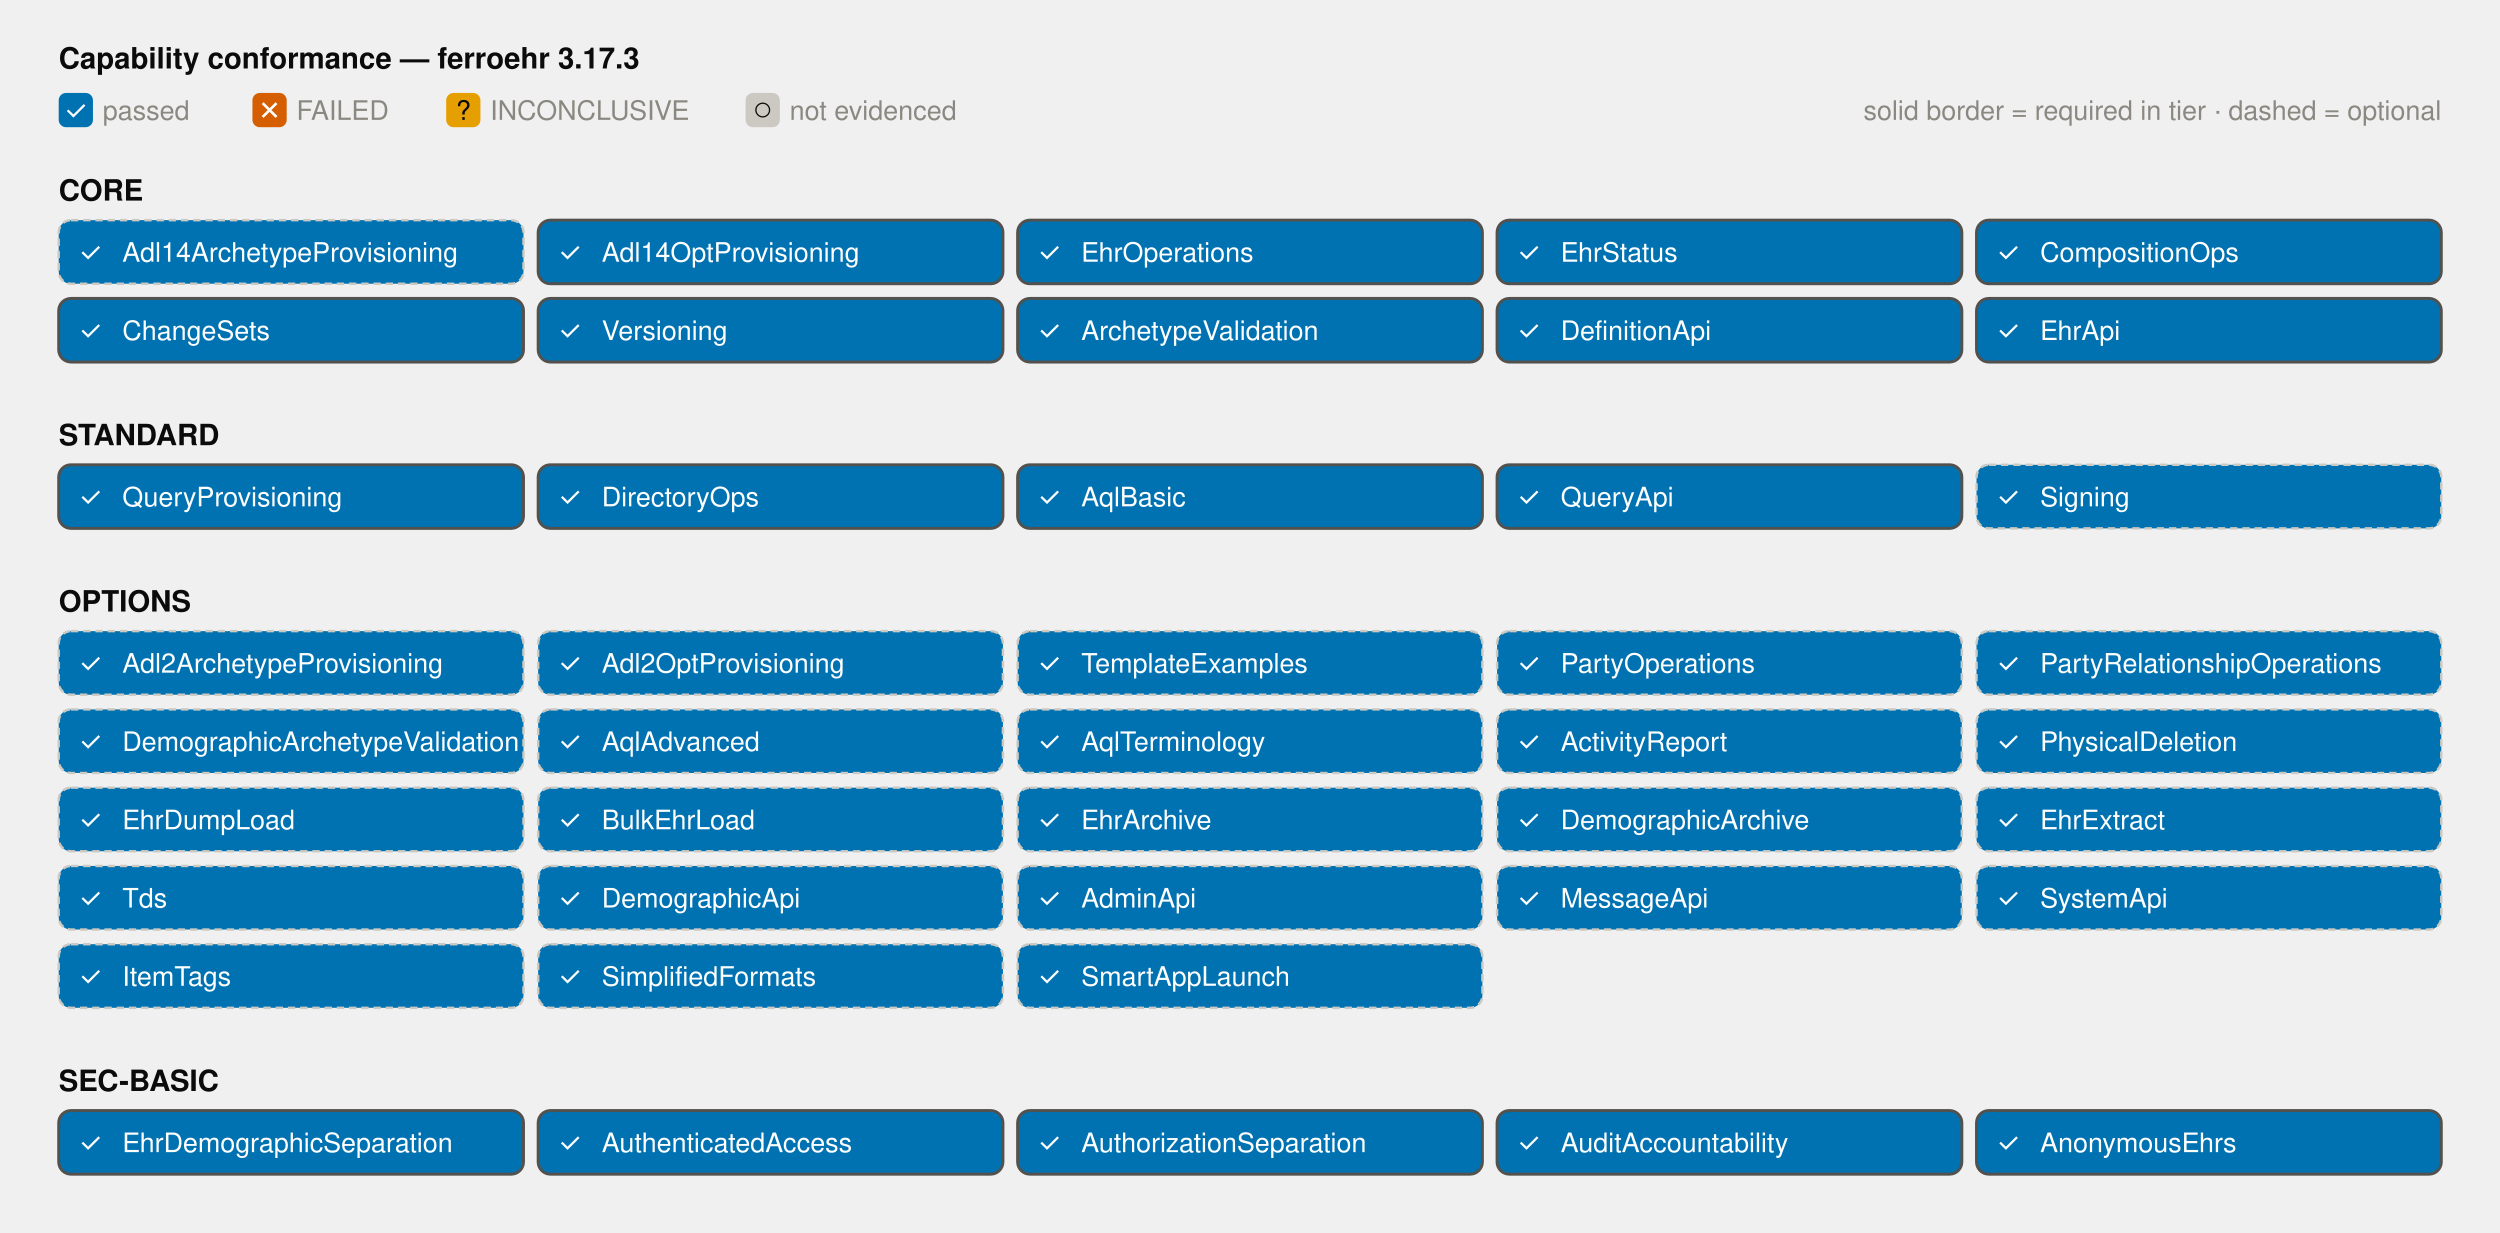
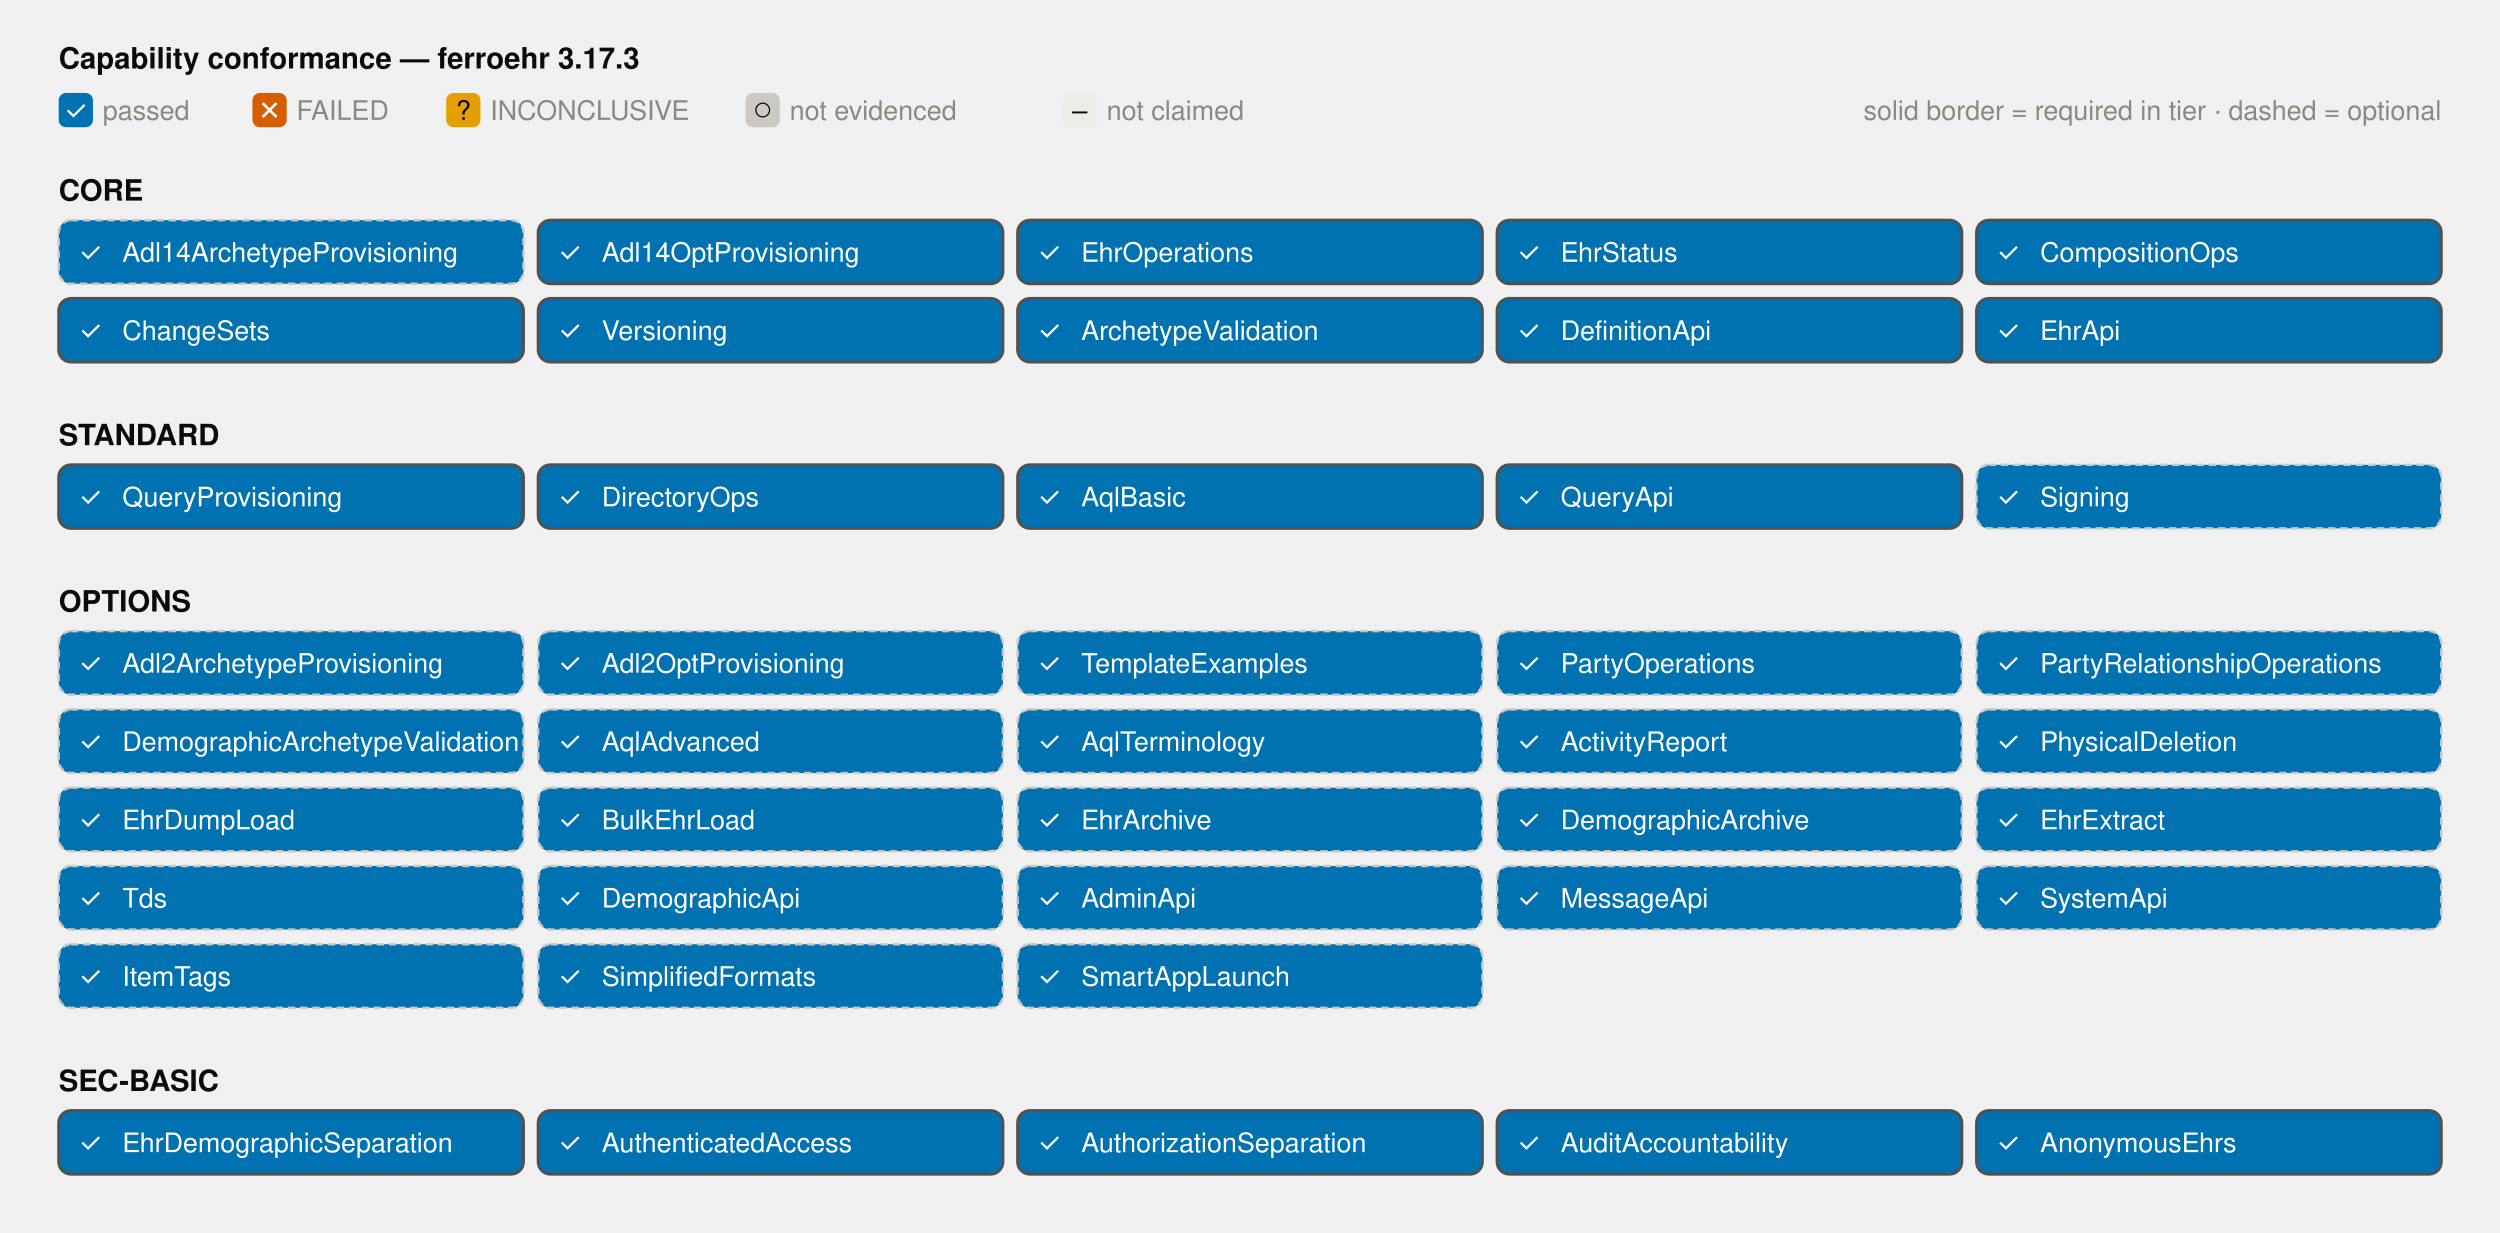
<svg xmlns="http://www.w3.org/2000/svg" viewBox="0 0 1022 504" width="1022" height="504" role="img">
  <style>
text { fill: #52514e; font: 12px -apple-system, 'Segoe UI', Helvetica, Arial, sans-serif; }
.title { fill: #0b0b0b; font-weight: 600; }
.muted { fill: #8a8880; font-size: 11px; }
.grid { stroke: #e4e2dd; stroke-width: 1; }
.cell-label { fill: #ffffff; font-size: 11px; }
.cell-label-dim { fill: #0b0b0b; font-size: 11px; }
.ev-passed { fill: #0072b2; }
.ev-failed { fill: #d55e00; }
.ev-inconclusive { fill: #e69f00; }
.ev-not-evidenced { fill: #cbc9c2; }
+ .ev-not-claimed { fill: #edece8; }
.cell-required { stroke: #52514e; stroke-width: 1.2; }
.cell-optional { stroke: #cbc9c2; stroke-width: 1; stroke-dasharray: 3 2; }
.bar-passed { fill: #0072b2; }
.bar-failed { fill: #d55e00; }
.bar-errored { fill: #e69f00; }
.bar-na { fill: #cbc9c2; }
.seg-label { fill: #ffffff; font-size: 10.5px; }
.seg-label-dim { fill: #0b0b0b; font-size: 10.5px; }
@media (prefers-color-scheme: dark) {
text { fill: #c3c2b7; }
.title { fill: #ffffff; }
.muted { fill: #8f8e85; }
.grid { stroke: #3a3a38; }
.cell-label { fill: #ffffff; }
.cell-label-dim { fill: #e8e6e0; }
.ev-passed { fill: #3987e5; }
.ev-failed { fill: #e5484d; }
.ev-inconclusive { fill: #f5a623; }
.ev-not-evidenced { fill: #4a4a47; }
+ .ev-not-claimed { fill: #2b2b29; }
.cell-required { stroke: #c3c2b7; }
.cell-optional { stroke: #4a4a47; }
.bar-passed { fill: #3987e5; }
.bar-failed { fill: #e5484d; }
.bar-errored { fill: #d9a514; }
.bar-na { fill: #4a4a47; }
.seg-label-dim { fill: #e8e6e0; }
}
</style>
  <text x="24" y="28" class="title">Capability conformance — ferroehr 3.17.3</text>
  <rect x="24" y="38" width="14" height="14" rx="3" class="ev-passed" />
  <text x="31" y="49" class="cell-label" text-anchor="middle" font-size="10">✓</text>
  <text x="42" y="49" class="muted">passed</text>
  <rect x="103.2" y="38" width="14" height="14" rx="3" class="ev-failed" />
  <text x="110.2" y="49" class="cell-label" text-anchor="middle" font-size="10">✕</text>
  <text x="121.2" y="49" class="muted">FAILED</text>
  <rect x="182.4" y="38" width="14" height="14" rx="3" class="ev-inconclusive" />
  <text x="189.4" y="49" class="cell-label-dim" text-anchor="middle" font-size="10">?</text>
  <text x="200.4" y="49" class="muted">INCONCLUSIVE</text>
  <rect x="304.8" y="38" width="14" height="14" rx="3" class="ev-not-evidenced" />
  <text x="311.8" y="49" class="cell-label-dim" text-anchor="middle" font-size="10">○</text>
  <text x="322.8" y="49" class="muted">not evidenced</text>
+   <rect x="434.4" y="38" width="14" height="14" rx="3" class="ev-not-claimed" />
+   <text x="441.4" y="49" class="cell-label-dim" text-anchor="middle" font-size="10">–</text>
+   <text x="452.4" y="49" class="muted">not claimed</text>
  <text x="998" y="49" class="muted" text-anchor="end">solid border = required in tier · dashed = optional</text>
  <text x="24" y="82" class="title" font-size="12">CORE</text>
  <rect x="24" y="90" width="190" height="26" rx="5" class="ev-passed cell-optional" />
  <text x="37" y="107" class="cell-label" text-anchor="middle">✓</text>
  <text x="50" y="107" class="cell-label sm">Adl14ArchetypeProvisioning</text>
  <rect x="220" y="90" width="190" height="26" rx="5" class="ev-passed cell-required" />
  <text x="233" y="107" class="cell-label" text-anchor="middle">✓</text>
  <text x="246" y="107" class="cell-label">Adl14OptProvisioning</text>
  <rect x="416" y="90" width="190" height="26" rx="5" class="ev-passed cell-required" />
  <text x="429" y="107" class="cell-label" text-anchor="middle">✓</text>
  <text x="442" y="107" class="cell-label">EhrOperations</text>
  <rect x="612" y="90" width="190" height="26" rx="5" class="ev-passed cell-required" />
  <text x="625" y="107" class="cell-label" text-anchor="middle">✓</text>
  <text x="638" y="107" class="cell-label">EhrStatus</text>
  <rect x="808" y="90" width="190" height="26" rx="5" class="ev-passed cell-required" />
  <text x="821" y="107" class="cell-label" text-anchor="middle">✓</text>
  <text x="834" y="107" class="cell-label">CompositionOps</text>
  <rect x="24" y="122" width="190" height="26" rx="5" class="ev-passed cell-required" />
  <text x="37" y="139" class="cell-label" text-anchor="middle">✓</text>
  <text x="50" y="139" class="cell-label">ChangeSets</text>
  <rect x="220" y="122" width="190" height="26" rx="5" class="ev-passed cell-required" />
  <text x="233" y="139" class="cell-label" text-anchor="middle">✓</text>
  <text x="246" y="139" class="cell-label">Versioning</text>
  <rect x="416" y="122" width="190" height="26" rx="5" class="ev-passed cell-required" />
  <text x="429" y="139" class="cell-label" text-anchor="middle">✓</text>
  <text x="442" y="139" class="cell-label">ArchetypeValidation</text>
  <rect x="612" y="122" width="190" height="26" rx="5" class="ev-passed cell-required" />
  <text x="625" y="139" class="cell-label" text-anchor="middle">✓</text>
  <text x="638" y="139" class="cell-label">DefinitionApi</text>
  <rect x="808" y="122" width="190" height="26" rx="5" class="ev-passed cell-required" />
  <text x="821" y="139" class="cell-label" text-anchor="middle">✓</text>
  <text x="834" y="139" class="cell-label">EhrApi</text>
  <text x="24" y="182" class="title" font-size="12">STANDARD</text>
  <rect x="24" y="190" width="190" height="26" rx="5" class="ev-passed cell-required" />
  <text x="37" y="207" class="cell-label" text-anchor="middle">✓</text>
  <text x="50" y="207" class="cell-label">QueryProvisioning</text>
  <rect x="220" y="190" width="190" height="26" rx="5" class="ev-passed cell-required" />
  <text x="233" y="207" class="cell-label" text-anchor="middle">✓</text>
  <text x="246" y="207" class="cell-label">DirectoryOps</text>
  <rect x="416" y="190" width="190" height="26" rx="5" class="ev-passed cell-required" />
  <text x="429" y="207" class="cell-label" text-anchor="middle">✓</text>
  <text x="442" y="207" class="cell-label">AqlBasic</text>
  <rect x="612" y="190" width="190" height="26" rx="5" class="ev-passed cell-required" />
  <text x="625" y="207" class="cell-label" text-anchor="middle">✓</text>
  <text x="638" y="207" class="cell-label">QueryApi</text>
  <rect x="808" y="190" width="190" height="26" rx="5" class="ev-passed cell-optional" />
  <text x="821" y="207" class="cell-label" text-anchor="middle">✓</text>
  <text x="834" y="207" class="cell-label">Signing</text>
  <text x="24" y="250" class="title" font-size="12">OPTIONS</text>
  <rect x="24" y="258" width="190" height="26" rx="5" class="ev-passed cell-optional" />
  <text x="37" y="275" class="cell-label" text-anchor="middle">✓</text>
  <text x="50" y="275" class="cell-label sm">Adl2ArchetypeProvisioning</text>
  <rect x="220" y="258" width="190" height="26" rx="5" class="ev-passed cell-optional" />
  <text x="233" y="275" class="cell-label" text-anchor="middle">✓</text>
  <text x="246" y="275" class="cell-label">Adl2OptProvisioning</text>
  <rect x="416" y="258" width="190" height="26" rx="5" class="ev-passed cell-optional" />
  <text x="429" y="275" class="cell-label" text-anchor="middle">✓</text>
  <text x="442" y="275" class="cell-label">TemplateExamples</text>
  <rect x="612" y="258" width="190" height="26" rx="5" class="ev-passed cell-optional" />
  <text x="625" y="275" class="cell-label" text-anchor="middle">✓</text>
  <text x="638" y="275" class="cell-label">PartyOperations</text>
  <rect x="808" y="258" width="190" height="26" rx="5" class="ev-passed cell-optional" />
  <text x="821" y="275" class="cell-label" text-anchor="middle">✓</text>
  <text x="834" y="275" class="cell-label sm">PartyRelationshipOperations</text>
  <rect x="24" y="290" width="190" height="26" rx="5" class="ev-passed cell-optional" />
  <text x="37" y="307" class="cell-label" text-anchor="middle">✓</text>
  <text x="50" y="307" class="cell-label sm">DemographicArchetypeValidation</text>
  <rect x="220" y="290" width="190" height="26" rx="5" class="ev-passed cell-optional" />
  <text x="233" y="307" class="cell-label" text-anchor="middle">✓</text>
  <text x="246" y="307" class="cell-label">AqlAdvanced</text>
  <rect x="416" y="290" width="190" height="26" rx="5" class="ev-passed cell-optional" />
  <text x="429" y="307" class="cell-label" text-anchor="middle">✓</text>
  <text x="442" y="307" class="cell-label">AqlTerminology</text>
  <rect x="612" y="290" width="190" height="26" rx="5" class="ev-passed cell-optional" />
  <text x="625" y="307" class="cell-label" text-anchor="middle">✓</text>
  <text x="638" y="307" class="cell-label">ActivityReport</text>
  <rect x="808" y="290" width="190" height="26" rx="5" class="ev-passed cell-optional" />
  <text x="821" y="307" class="cell-label" text-anchor="middle">✓</text>
  <text x="834" y="307" class="cell-label">PhysicalDeletion</text>
  <rect x="24" y="322" width="190" height="26" rx="5" class="ev-passed cell-optional" />
  <text x="37" y="339" class="cell-label" text-anchor="middle">✓</text>
  <text x="50" y="339" class="cell-label">EhrDumpLoad</text>
  <rect x="220" y="322" width="190" height="26" rx="5" class="ev-passed cell-optional" />
  <text x="233" y="339" class="cell-label" text-anchor="middle">✓</text>
  <text x="246" y="339" class="cell-label">BulkEhrLoad</text>
  <rect x="416" y="322" width="190" height="26" rx="5" class="ev-passed cell-optional" />
  <text x="429" y="339" class="cell-label" text-anchor="middle">✓</text>
  <text x="442" y="339" class="cell-label">EhrArchive</text>
  <rect x="612" y="322" width="190" height="26" rx="5" class="ev-passed cell-optional" />
  <text x="625" y="339" class="cell-label" text-anchor="middle">✓</text>
  <text x="638" y="339" class="cell-label">DemographicArchive</text>
  <rect x="808" y="322" width="190" height="26" rx="5" class="ev-passed cell-optional" />
  <text x="821" y="339" class="cell-label" text-anchor="middle">✓</text>
  <text x="834" y="339" class="cell-label">EhrExtract</text>
  <rect x="24" y="354" width="190" height="26" rx="5" class="ev-passed cell-optional" />
  <text x="37" y="371" class="cell-label" text-anchor="middle">✓</text>
  <text x="50" y="371" class="cell-label">Tds</text>
  <rect x="220" y="354" width="190" height="26" rx="5" class="ev-passed cell-optional" />
  <text x="233" y="371" class="cell-label" text-anchor="middle">✓</text>
  <text x="246" y="371" class="cell-label">DemographicApi</text>
  <rect x="416" y="354" width="190" height="26" rx="5" class="ev-passed cell-optional" />
  <text x="429" y="371" class="cell-label" text-anchor="middle">✓</text>
  <text x="442" y="371" class="cell-label">AdminApi</text>
  <rect x="612" y="354" width="190" height="26" rx="5" class="ev-passed cell-optional" />
  <text x="625" y="371" class="cell-label" text-anchor="middle">✓</text>
  <text x="638" y="371" class="cell-label">MessageApi</text>
  <rect x="808" y="354" width="190" height="26" rx="5" class="ev-passed cell-optional" />
  <text x="821" y="371" class="cell-label" text-anchor="middle">✓</text>
  <text x="834" y="371" class="cell-label">SystemApi</text>
  <rect x="24" y="386" width="190" height="26" rx="5" class="ev-passed cell-optional" />
  <text x="37" y="403" class="cell-label" text-anchor="middle">✓</text>
  <text x="50" y="403" class="cell-label">ItemTags</text>
  <rect x="220" y="386" width="190" height="26" rx="5" class="ev-passed cell-optional" />
  <text x="233" y="403" class="cell-label" text-anchor="middle">✓</text>
  <text x="246" y="403" class="cell-label">SimplifiedFormats</text>
  <rect x="416" y="386" width="190" height="26" rx="5" class="ev-passed cell-optional" />
  <text x="429" y="403" class="cell-label" text-anchor="middle">✓</text>
  <text x="442" y="403" class="cell-label">SmartAppLaunch</text>
  <text x="24" y="446" class="title" font-size="12">SEC-BASIC</text>
  <rect x="24" y="454" width="190" height="26" rx="5" class="ev-passed cell-required" />
  <text x="37" y="471" class="cell-label" text-anchor="middle">✓</text>
  <text x="50" y="471" class="cell-label">EhrDemographicSeparation</text>
  <rect x="220" y="454" width="190" height="26" rx="5" class="ev-passed cell-required" />
  <text x="233" y="471" class="cell-label" text-anchor="middle">✓</text>
  <text x="246" y="471" class="cell-label">AuthenticatedAccess</text>
  <rect x="416" y="454" width="190" height="26" rx="5" class="ev-passed cell-required" />
  <text x="429" y="471" class="cell-label" text-anchor="middle">✓</text>
  <text x="442" y="471" class="cell-label">AuthorizationSeparation</text>
  <rect x="612" y="454" width="190" height="26" rx="5" class="ev-passed cell-required" />
  <text x="625" y="471" class="cell-label" text-anchor="middle">✓</text>
  <text x="638" y="471" class="cell-label">AuditAccountability</text>
  <rect x="808" y="454" width="190" height="26" rx="5" class="ev-passed cell-required" />
  <text x="821" y="471" class="cell-label" text-anchor="middle">✓</text>
  <text x="834" y="471" class="cell-label">AnonymousEhrs</text>
</svg>
